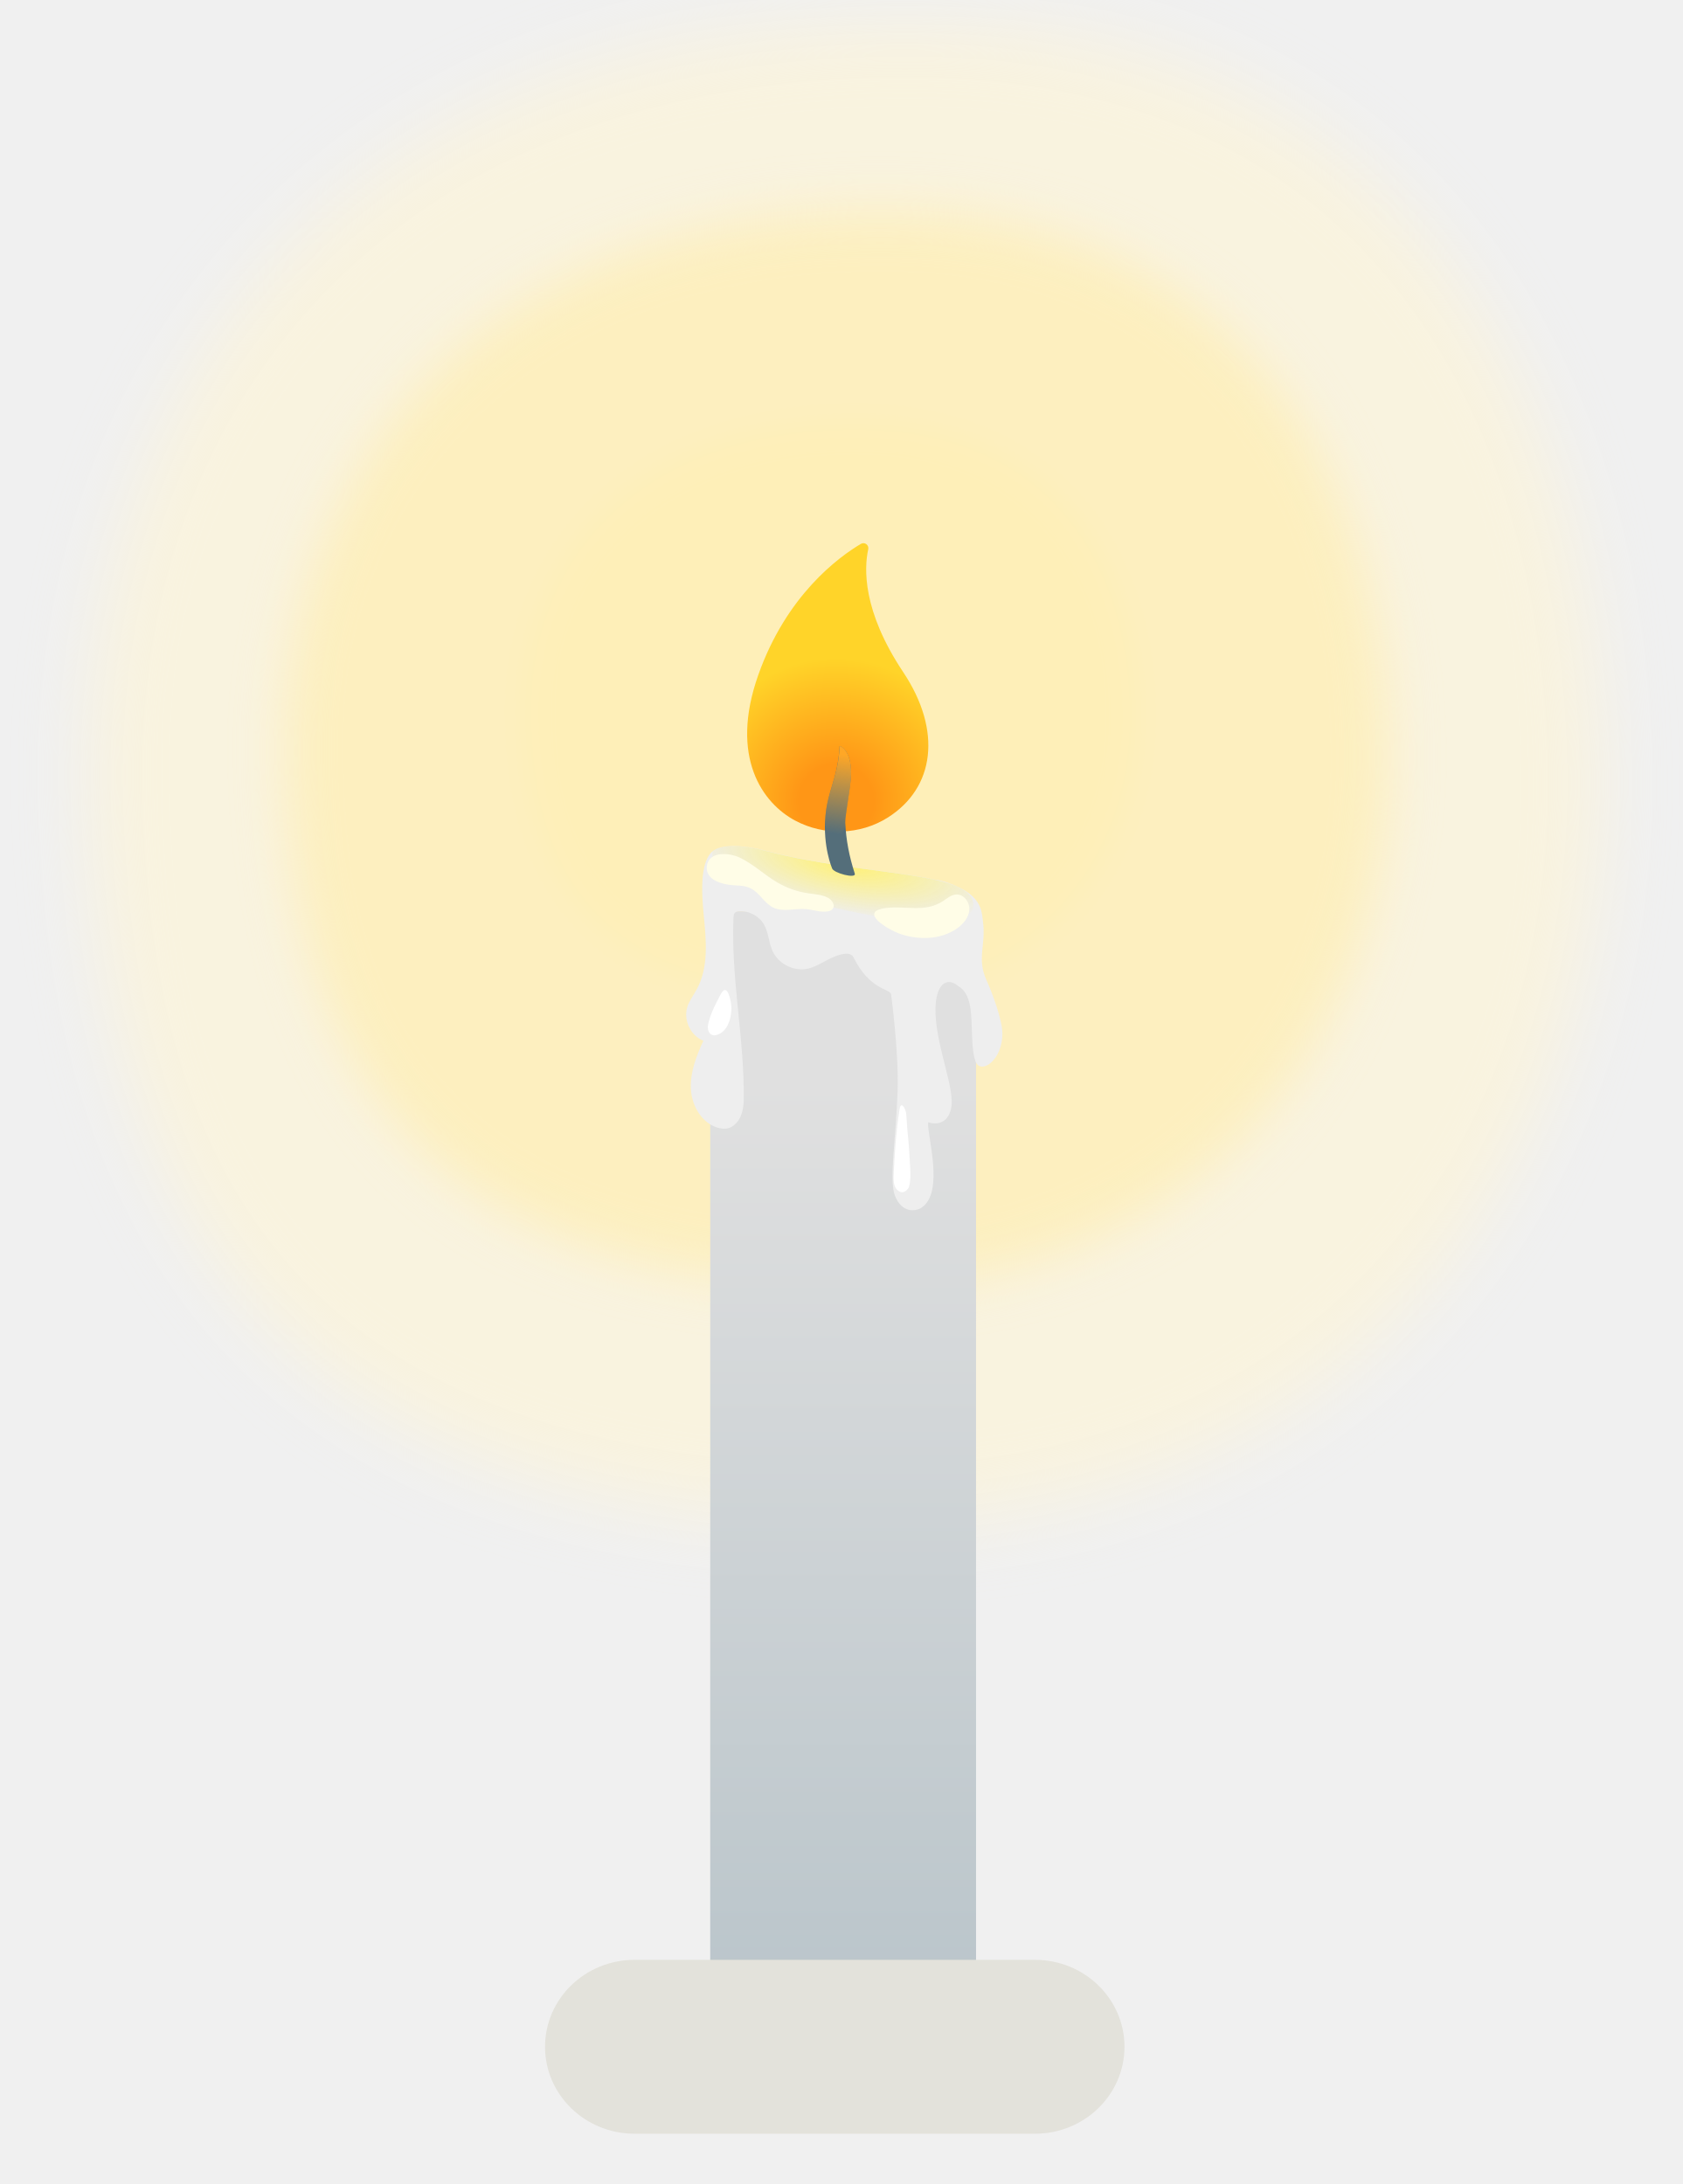
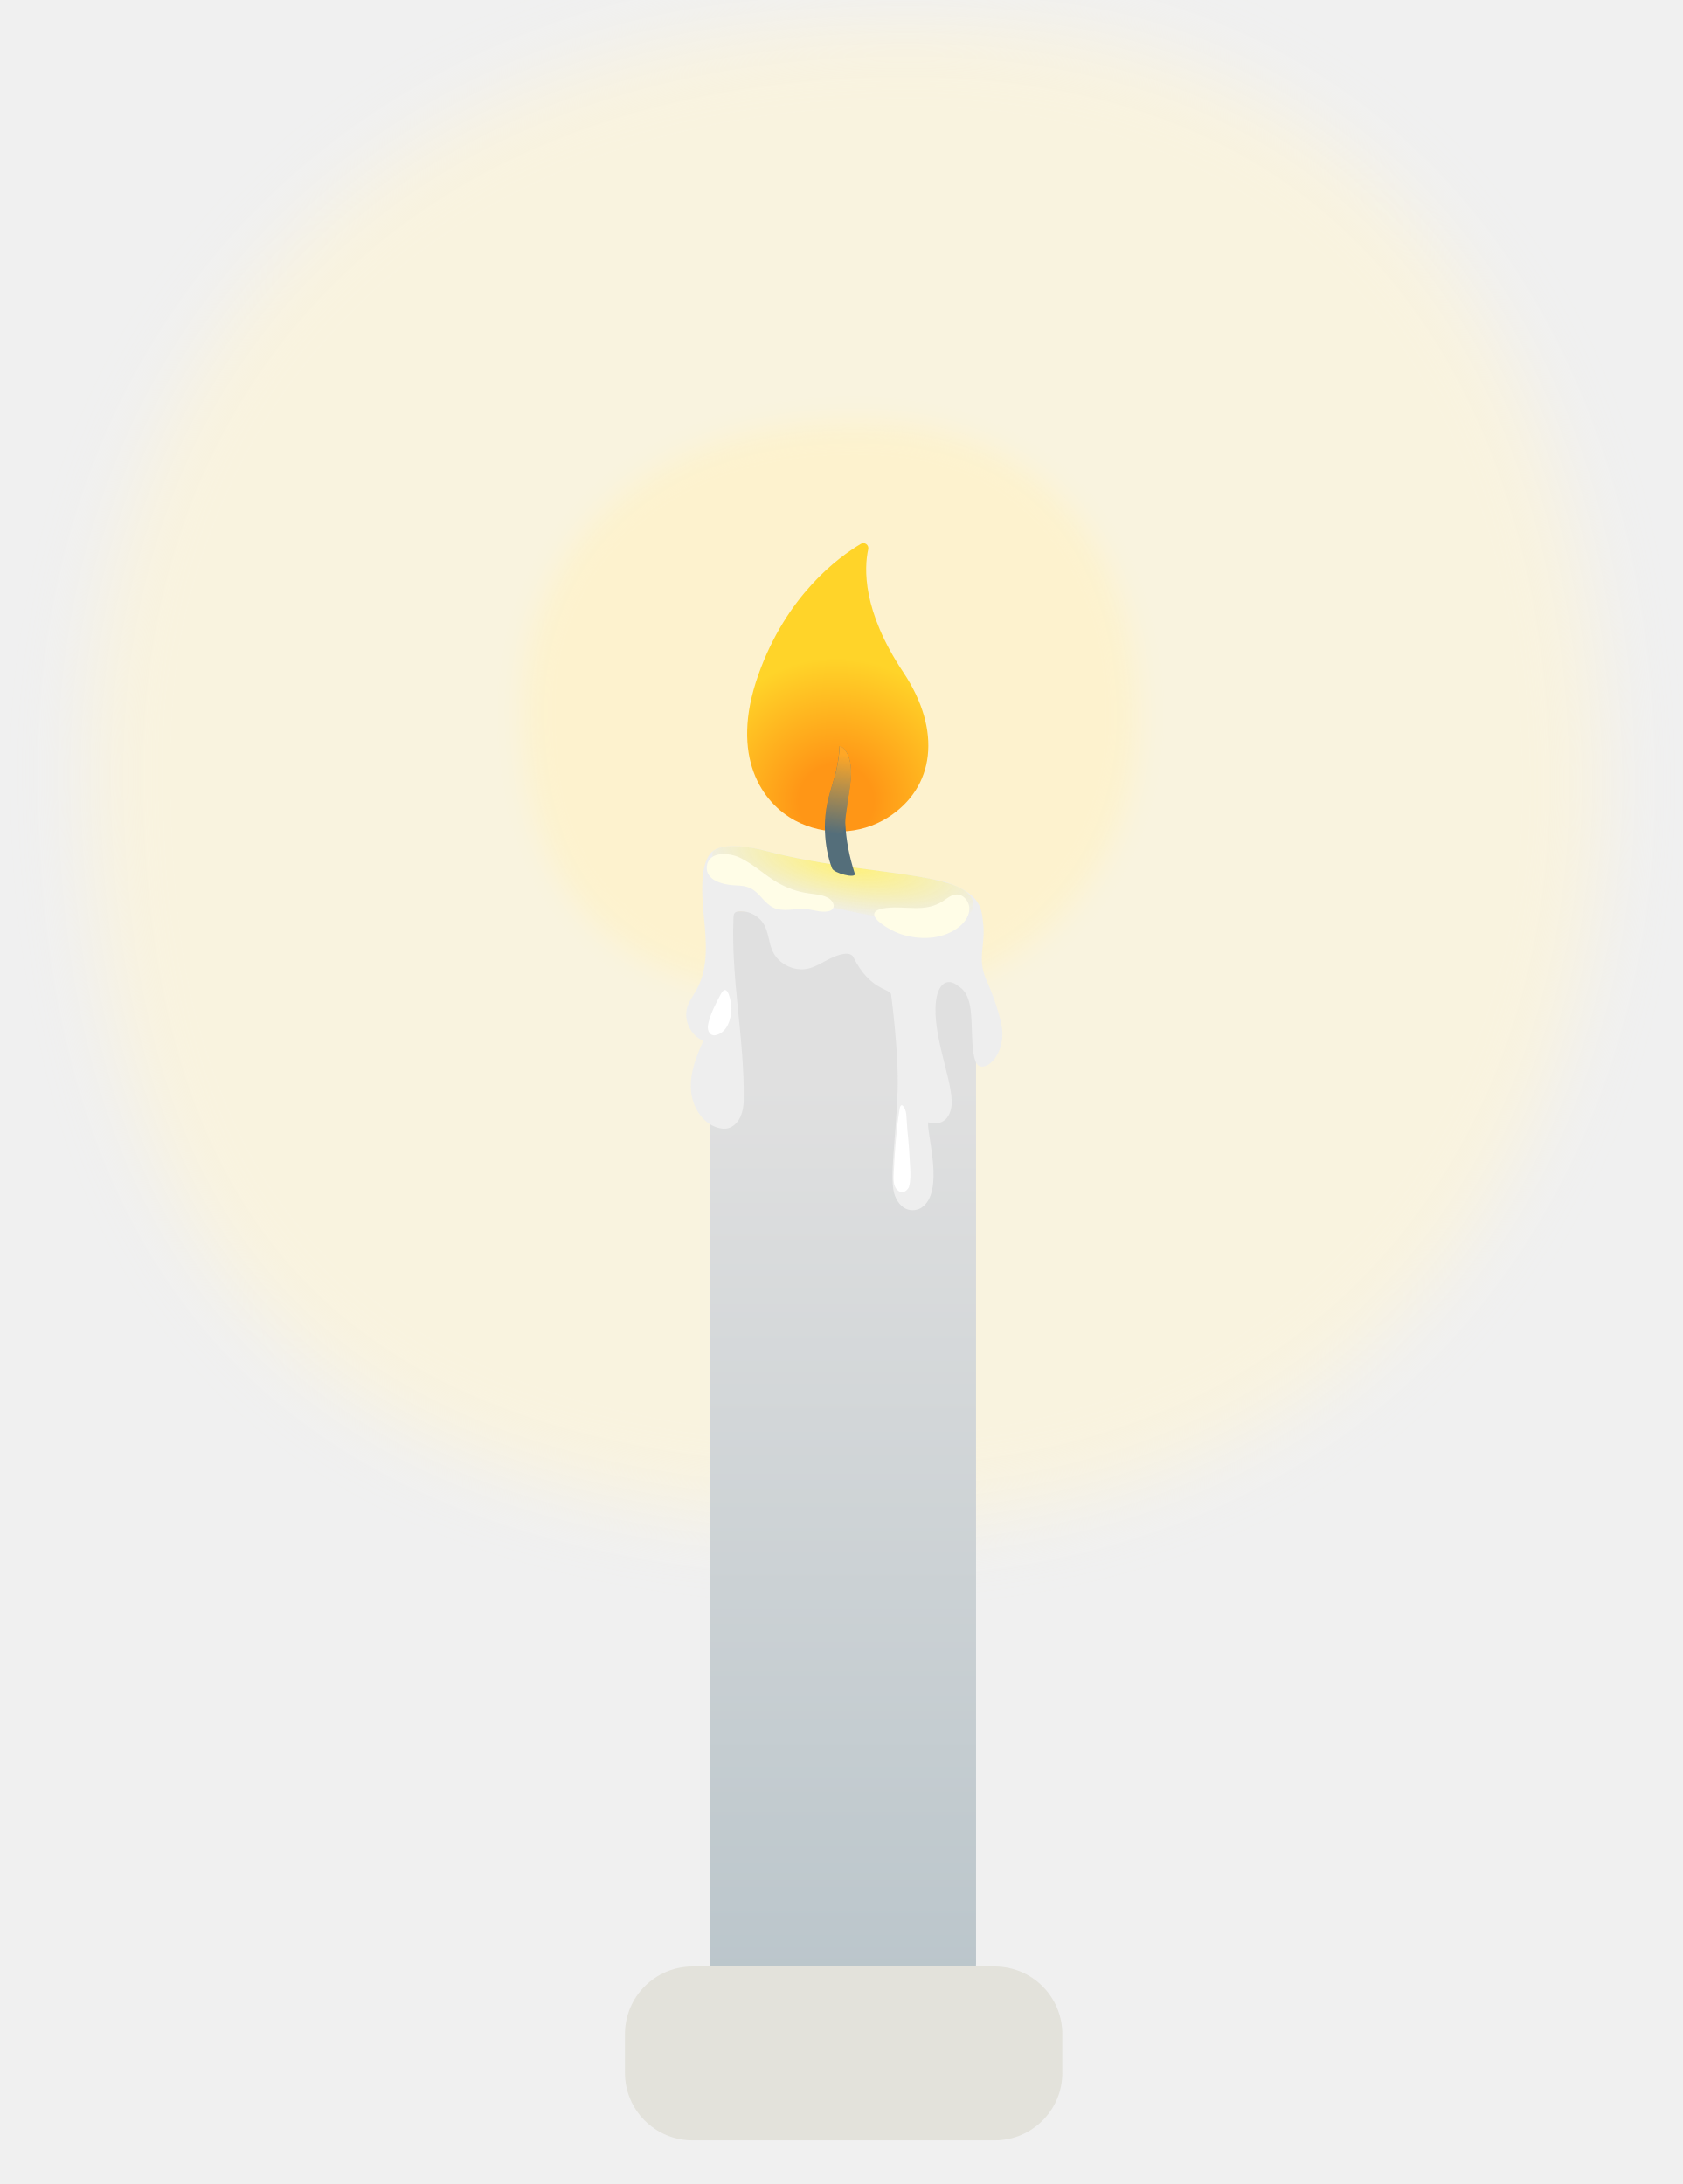
<svg xmlns="http://www.w3.org/2000/svg" width="238.681" height="309.845" viewBox="0 0 238.681 309.845" aria-hidden="true" role="img" class="iconify iconify--noto" preserveAspectRatio="xMidYMid" version="1.1" id="svg15">
  <defs id="defs15">
    <filter style="color-interpolation-filters:sRGB" id="filter15" x="-0.055" y="-0.058" width="1.11" height="1.117">
      <feGaussianBlur stdDeviation="2 2" result="blur" id="feGaussianBlur15" />
    </filter>
    <filter style="color-interpolation-filters:sRGB" id="filter15-0" x="-0.055" y="-0.058" width="1.11" height="1.117">
      <feGaussianBlur stdDeviation="2 2" result="blur" id="feGaussianBlur15-9" />
    </filter>
    <filter style="color-interpolation-filters:sRGB" id="filter15-0-8" x="-0.055" y="-0.058" width="1.11" height="1.117">
      <feGaussianBlur stdDeviation="2 2" result="blur" id="feGaussianBlur15-9-2" />
    </filter>
    <linearGradient id="linearGradient1" gradientUnits="userSpaceOnUse" x1="63.848" y1="66.192" x2="63.848" y2="132.535" gradientTransform="matrix(1,0,0,2.198758,55.73432,5.64671)">
      <stop offset="0" stop-color="#e0e0e0" id="stop4-5" />
      <stop offset="1" stop-color="#b0bec5" id="stop5-1" />
    </linearGradient>
  </defs>
  <radialGradient id="IconifyId17ecdb2904d178eab6011" cx="64.939" cy="25.413" r="39.391" gradientTransform="matrix(1.104476,0,0,1.038717,-9.657592,1.438682)" gradientUnits="userSpaceOnUse">
    <stop offset=".088" stop-color="#ffe265" stop-opacity=".7" id="stop1" />
    <stop offset=".398" stop-color="#ffec99" stop-opacity=".448" id="stop2" />
    <stop offset=".949" stop-color="#fff" stop-opacity="0" id="stop3" />
  </radialGradient>
  <path d="m 161.444,101.713 c 0,21.328 -14.746,40.831 -43.754,40.234 -35.689,-0.755 -43.529,-20.07 -43.529,-41.382 0,-21.312 15.534,-40.737 47.263,-40.737 28.751,0 40.019,20.557 40.019,41.885 z" fill="url(#IconifyId17ecdb2904d178eab6011)" id="path3" style="fill:#ffeeaa;fill-opacity:0.598;stroke-width:1.591;filter:url(#filter15)" />
-   <path d="m 107.083,69.685 c 0,21.328 -14.746,40.831 -43.754,40.234 C 27.64,109.164 19.8,89.849 19.8,68.537 19.8,47.225 35.334,27.8 67.063,27.8 c 28.751,0 40.019,20.557 40.019,41.885 z" fill="url(#IconifyId17ecdb2904d178eab6011)" id="path3-8" style="fill:#fff6d5;fill-opacity:0.598;stroke-width:1.591;filter:url(#filter15-0)" transform="matrix(2.454441,0,0,2.592739,-35.82892,-69.06596)" />
-   <path d="m 107.083,69.685 c 0,21.328 -14.746,40.831 -43.754,40.234 C 27.64,109.164 19.8,89.849 19.8,68.537 19.8,47.225 35.334,27.8 67.063,27.8 c 28.751,0 40.019,20.557 40.019,41.885 z" fill="url(#IconifyId17ecdb2904d178eab6011)" id="path3-8-5" style="fill:#ffeeaa;fill-opacity:0.598;stroke-width:1.591;filter:url(#filter15-0-8)" transform="matrix(1.793036,0,0,1.85644,4.963009,-21.70305)" />
+   <path d="m 107.083,69.685 c 0,21.328 -14.746,40.831 -43.754,40.234 C 27.64,109.164 19.8,89.849 19.8,68.537 19.8,47.225 35.334,27.8 67.063,27.8 c 28.751,0 40.019,20.557 40.019,41.885 z" fill="url(#IconifyId17ecdb2904d178eab6011)" id="path3-8" style="fill:#fff6d5;fill-opacity:0.598;stroke-width:1.591;filter:url(#filter15-0)" transform="matrix(2.457691,0,0,2.592739,-35.87767,-69.06596)" />
  <linearGradient id="IconifyId17ecdb2904d178eab6012" gradientUnits="userSpaceOnUse" x1="63.848" y1="66.192" x2="63.848" y2="132.535" gradientTransform="matrix(1,0,0,2.461277,55.73432,-9.11472)">
    <stop offset="0" stop-color="#e0e0e0" id="stop4" />
    <stop offset="1" stop-color="#b0bec5" id="stop5" />
  </linearGradient>
  <path d="m 100.734,129.283 v 149.252 c 0,9.697 8.44,17.549 18.85,17.549 10.41,0 18.85,-7.851 18.85,-17.549 V 129.283 Z" fill="url(#IconifyId17ecdb2904d178eab6012)" id="path5" style="fill:url(#IconifyId17ecdb2904d178eab6012);stroke-width:1.569" />
  <path d="m 139.914,139.053 c -1.4,-3.1 -0.06,-4.96 -0.49,-8.24 -0.16,-1.21 -0.07,-3.18 -3.1,-4.77 h -0.01 c -0.24,-0.13 -0.5,-0.25 -0.77,-0.37 -0.94,-0.41 -2.04,-0.78 -2.91,-0.87 h -0.01 c -5.71,-1.28 -15.06,-1.76 -23.73,-4.04 -4.19,-1.1 -6.52,-0.77 -7.43,-0.24 h -0.01 c -2.19,1.14 -1.99,5.79 -1.64,9.35 0.35,3.56 0.72,7.37 -1,10.5 -0.45,0.83 -1.05,1.59 -1.33,2.49 -0.58,1.86 0.47,4.07 2.28,4.79 -1,2.18 -1.91,4.49 -1.77,6.88 0.13,2.39 1.58,4.86 3.89,5.48 0.59,0.16 1.25,0.18 1.79,-0.1 1.46,-0.77 1.79,-2.57 1.81,-3.75 0.13,-8.88 -1.83,-17.15 -1.45,-26.02 0.01,-0.21 0.03,-0.44 0.16,-0.61 0.15,-0.19 0.42,-0.24 0.66,-0.25 1.42,-0.09 2.85,0.7 3.54,1.94 0.63,1.14 0.64,2.52 1.18,3.71 0.85,1.86 3.11,2.95 5.1,2.47 1.11,-0.27 2.07,-0.95 3.1,-1.43 1.04,-0.48 2.78,-1.17 3.29,-0.14 2.28,4.63 5.18,4.44 5.32,5.22 0,0 1.1,8.1 0.93,13.66 -0.2,6.52 -1.27,12.75 -0.37,14.96 1.02,2.51 2.98,2.17 3.74,1.67 3.37,-2.21 0.72,-10.5 0.96,-12.13 0,0 2.53,0.96 3.23,-1.83 0.72,-2.89 -2.33,-9.22 -2.19,-14.45 0.09,-3.2 1.54,-4.44 3.23,-3.04 0.22,0.19 1.27,0.59 1.68,2.89 0.42,2.38 0.05,6.13 0.81,7.89 0.76,1.76 3.77,-0.22 3.77,-4.04 -0.02,-1.99 -1.44,-5.76 -2.26,-7.58 z" fill="#eeeeee" id="path6" />
  <radialGradient id="IconifyId17ecdb2904d178eab6013" cx="64.363" cy="49.504" r="22.627" gradientTransform="matrix(0.9846,0.1746,-0.0561,0.3163,59.49932,95.66089)" gradientUnits="userSpaceOnUse">
    <stop offset="0" stop-color="#fff176" id="stop6" />
    <stop offset="1" stop-color="#fff176" stop-opacity="0" id="stop7" />
  </radialGradient>
  <path d="m 108.894,120.783 c -5.52,-1.45 -7.82,-0.41 -7.88,0.29 -0.31,3.9 18.46,8.43 26.41,9.4 7.48,0.92 11.01,0.03 10.6,-2.43 -0.75,-4.52 -15.75,-3.74 -29.13,-7.26 z" fill="url(#IconifyId17ecdb2904d178eab6013)" id="path7" style="fill:url(#IconifyId17ecdb2904d178eab6013)" />
  <radialGradient id="IconifyId17ecdb2904d178eab6014" cx="62.871" cy="40.668" r="31.156" gradientUnits="userSpaceOnUse" gradientTransform="translate(55.73432,73.05289)">
    <stop offset=".17" stop-color="#ff9616" id="stop8" />
    <stop offset=".654" stop-color="#ffd429" id="stop9" />
  </radialGradient>
  <path d="m 125.924,115.983 c -3.95,2.5 -9.05,2.63 -13.17,0.42 -4.55,-2.44 -9.34,-8.95 -5.21,-20.63 3.99,-11.3 11.34,-16.7 14.55,-18.61 0.54,-0.32 1.18,0.16 1.05,0.76 -0.59,2.7 -0.84,8.73 4.96,17.43 5.55,8.32 4.47,16.42 -2.18,20.63 z" fill="url(#IconifyId17ecdb2904d178eab6014)" id="path9" style="fill:url(#IconifyId17ecdb2904d178eab6014)" />
  <path d="m 118.014,123.183 c 0,0 -1.34,-3.08 -0.94,-7.46 0.22,-2.42 1.02,-4.31 1.44,-6.03 0.54,-2.16 0.57,-3.85 0.57,-3.85 0.79,0.2 1.83,1.73 1.59,4.58 -0.18,2.13 -0.83,5.42 -0.79,6.31 0.11,2.42 0.58,4.82 1.33,7.13 0.01,0.03 0.02,0.05 0.02,0.08 0.25,0.77 -3.05,-0.08 -3.22,-0.76 z" fill="#546e7a" id="path10" />
  <linearGradient id="IconifyId17ecdb2904d178eab6015" gradientUnits="userSpaceOnUse" x1="63.983" y1="34.004" x2="61.483" y2="52.754" gradientTransform="translate(55.73432,73.05289)">
    <stop offset="0" stop-color="#ffa726" id="stop10" />
    <stop offset=".598" stop-color="#ffa726" stop-opacity="0" id="stop11" />
  </linearGradient>
  <path d="m 117.084,115.713 c 0.22,-2.42 1.02,-4.31 1.44,-6.03 0.54,-2.16 0.57,-3.85 0.57,-3.85 0.79,0.2 1.83,1.73 1.59,4.58 -0.18,2.13 -0.83,5.42 -0.79,6.31 0.09,2.42 -3.21,3.38 -2.81,-1.01 z" fill="url(#IconifyId17ecdb2904d178eab6015)" id="path11" style="fill:url(#IconifyId17ecdb2904d178eab6015)" />
  <path d="m 104.864,121.643 c 1.97,0.92 3.55,2.49 5.43,3.58 1.35,0.78 2.85,1.3 4.39,1.52 0.97,0.14 2,0.18 2.84,0.68 0.51,0.31 0.95,1 0.6,1.49 -0.16,0.23 -0.44,0.33 -0.71,0.38 -1.02,0.19 -2.05,-0.23 -3.09,-0.32 -1.56,-0.13 -3.24,0.47 -4.66,-0.22 -1.26,-0.61 -1.92,-2.08 -3.17,-2.71 -0.7,-0.36 -1.51,-0.41 -2.3,-0.44 -1.5,-0.07 -4.2,-0.65 -3.94,-2.74 0.29,-2.18 3.22,-1.86 4.61,-1.22 z" fill="#fffde7" id="path12" />
  <path d="m 127.764,132.523 c 2.65,0.87 5.74,0.79 8.01,-0.83 0.88,-0.63 1.65,-1.56 1.71,-2.64 0.07,-1.08 -0.82,-2.24 -1.9,-2.15 -0.7,0.06 -1.26,0.56 -1.84,0.94 -2.57,1.66 -5.17,0.65 -7.94,0.96 -4.35,0.48 0.28,3.17 1.96,3.72 z" fill="#fffde7" id="path13" />
  <path d="m 129.094,165.623 c 0.05,0.92 0.08,1.87 -0.17,2.76 -0.06,0.21 -0.71,1.2 -1.55,0.53 -0.77,-0.61 -0.65,-1.78 -0.6,-2.76 0.15,-3.09 0.34,-5.73 0.81,-8.76 0.2,-1.3 0.87,-0.15 0.95,0.65 0.08,0.8 0.11,1.76 0.17,2.36 0.19,1.73 0.3,3.47 0.39,5.22 z" fill="#ffffff" id="path14" />
  <path d="m 101.694,146.813 c -0.2,0.06 -0.41,0.1 -0.61,0.04 -0.35,-0.09 -0.59,-0.43 -0.66,-0.78 -0.07,-0.35 0,-0.71 0.08,-1.06 0.36,-1.42 1.07,-2.73 1.76,-4.03 0.96,-1.77 1.51,1.4 1.48,2.13 -0.05,1.42 -0.54,3.22 -2.05,3.7 z" fill="#ffffff" id="path15" />
-   <rect style="fill:#e3e2db;stroke-width:0.493" id="rect2" width="82.185" height="24.672" x="77.304" y="278.042" rx="12.701" />
+   <rect style="fill:#e3e2db;stroke-width:0.428" id="rect2" width="62.032" height="24.672" x="88.64" y="278.986" rx="9.586" />
</svg>
